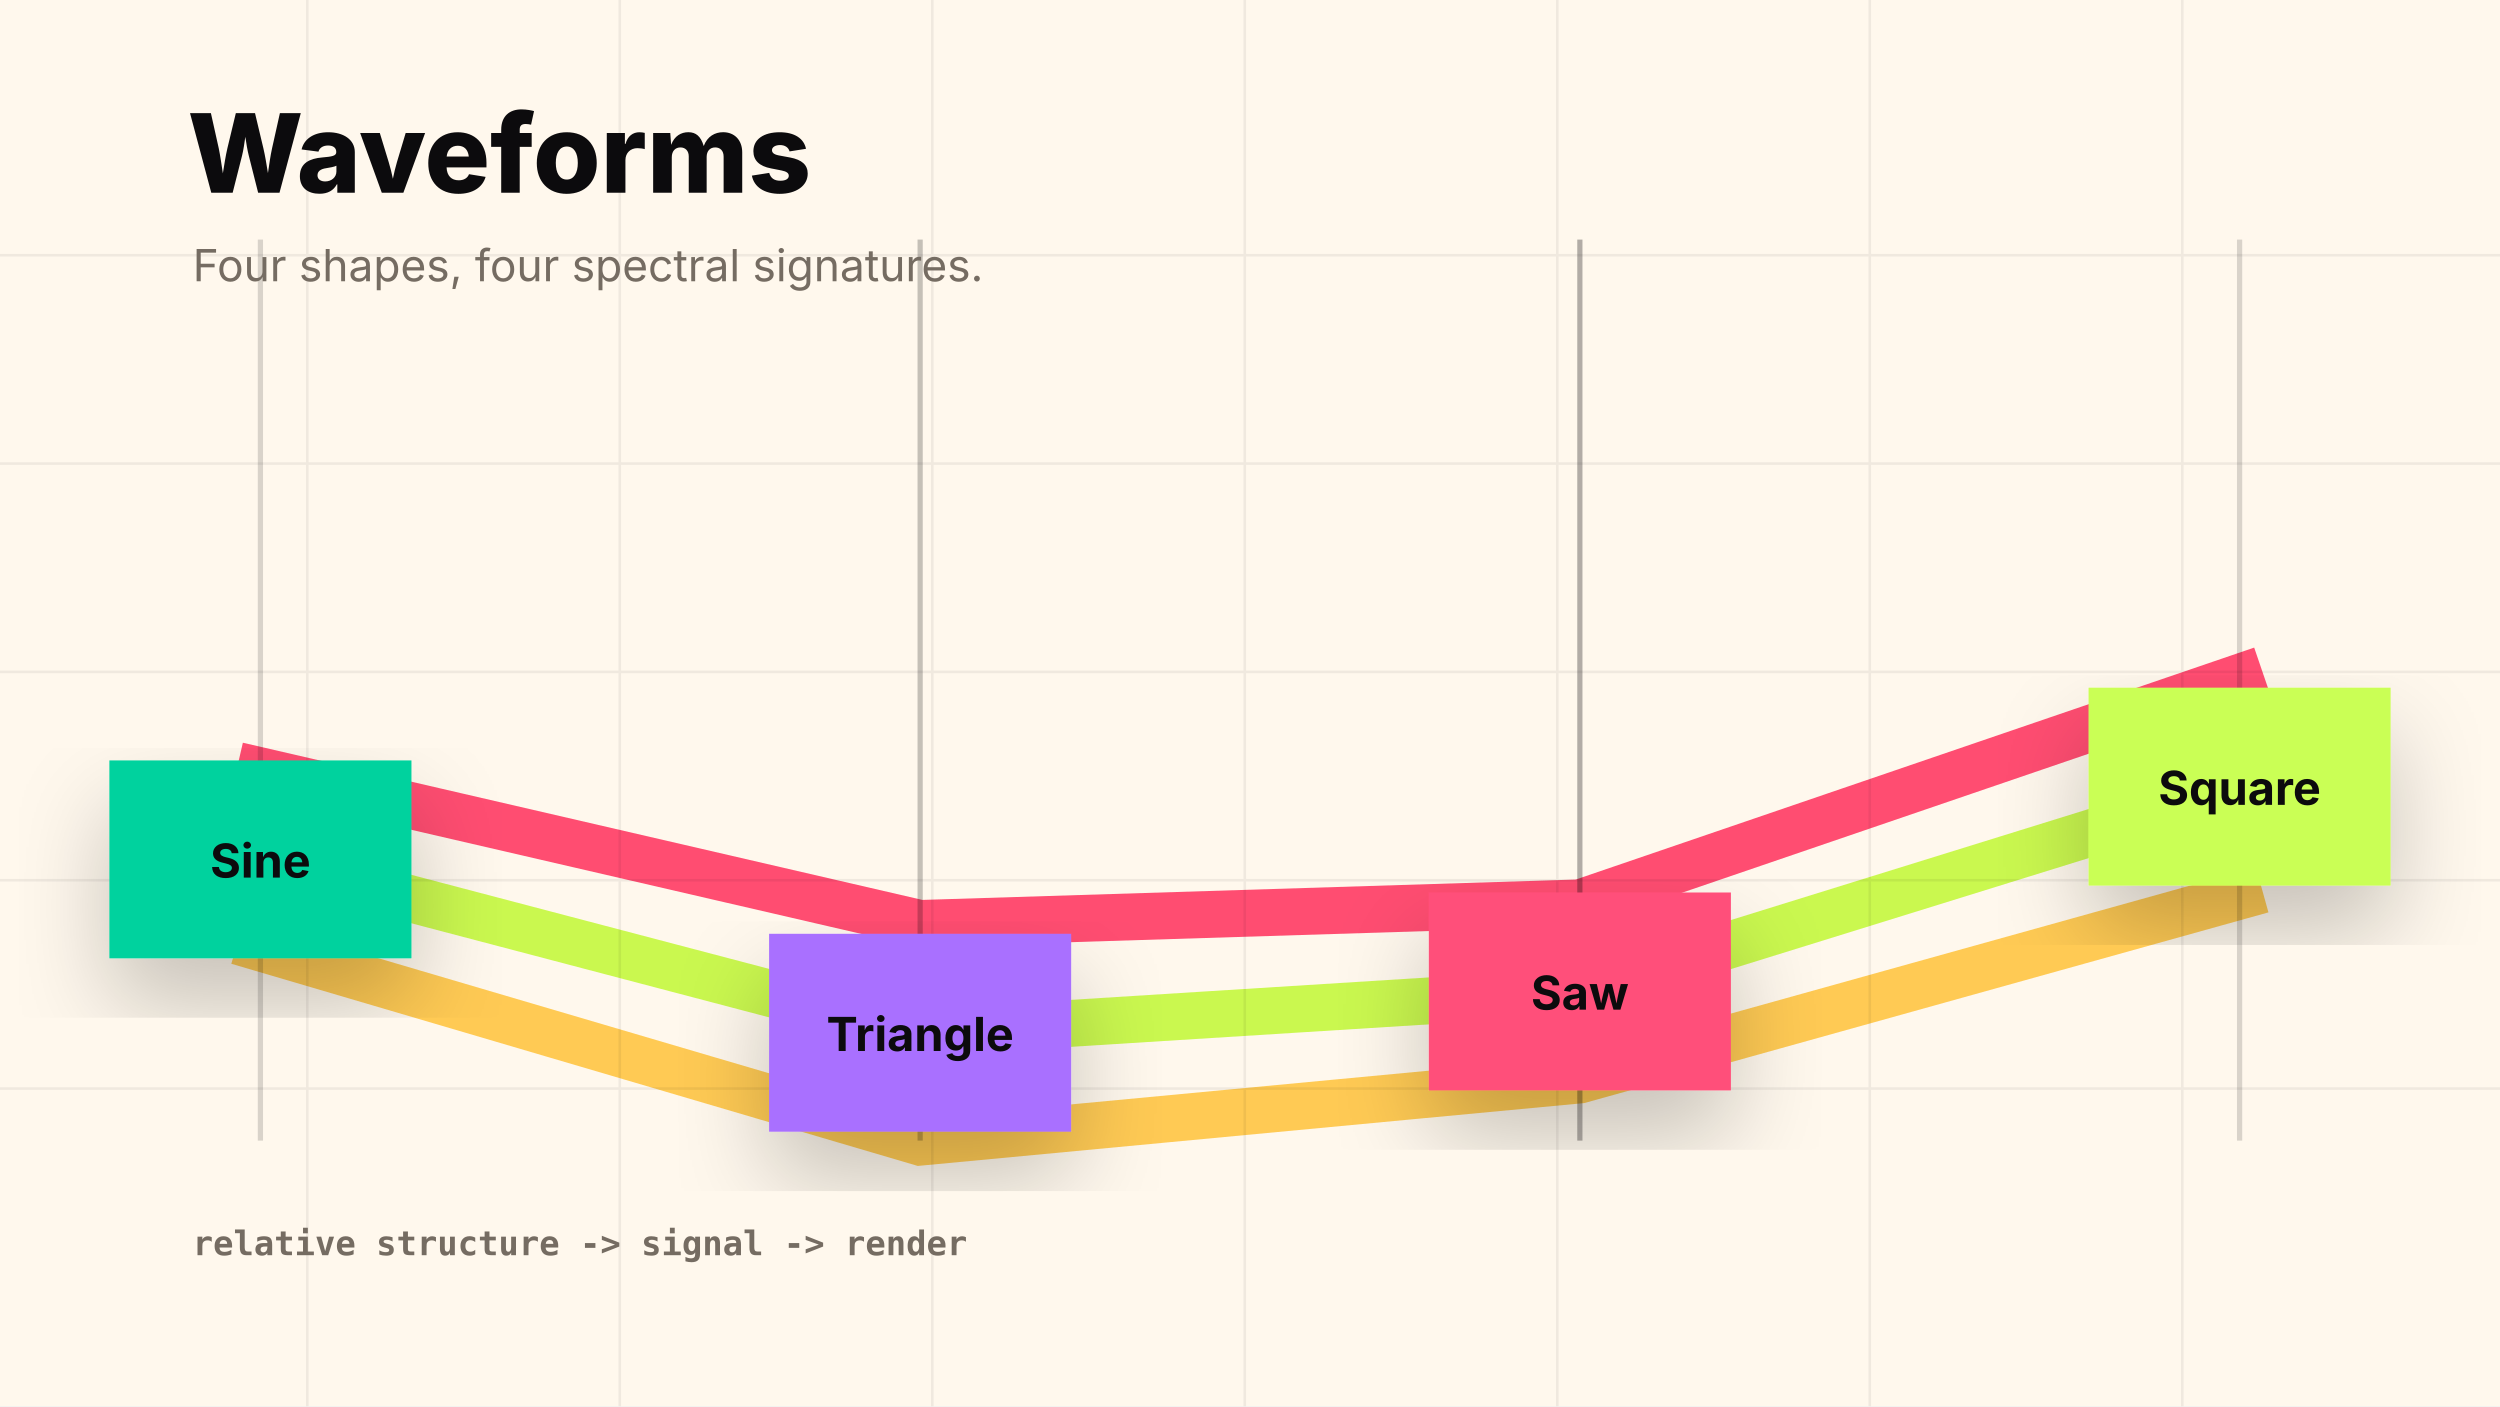
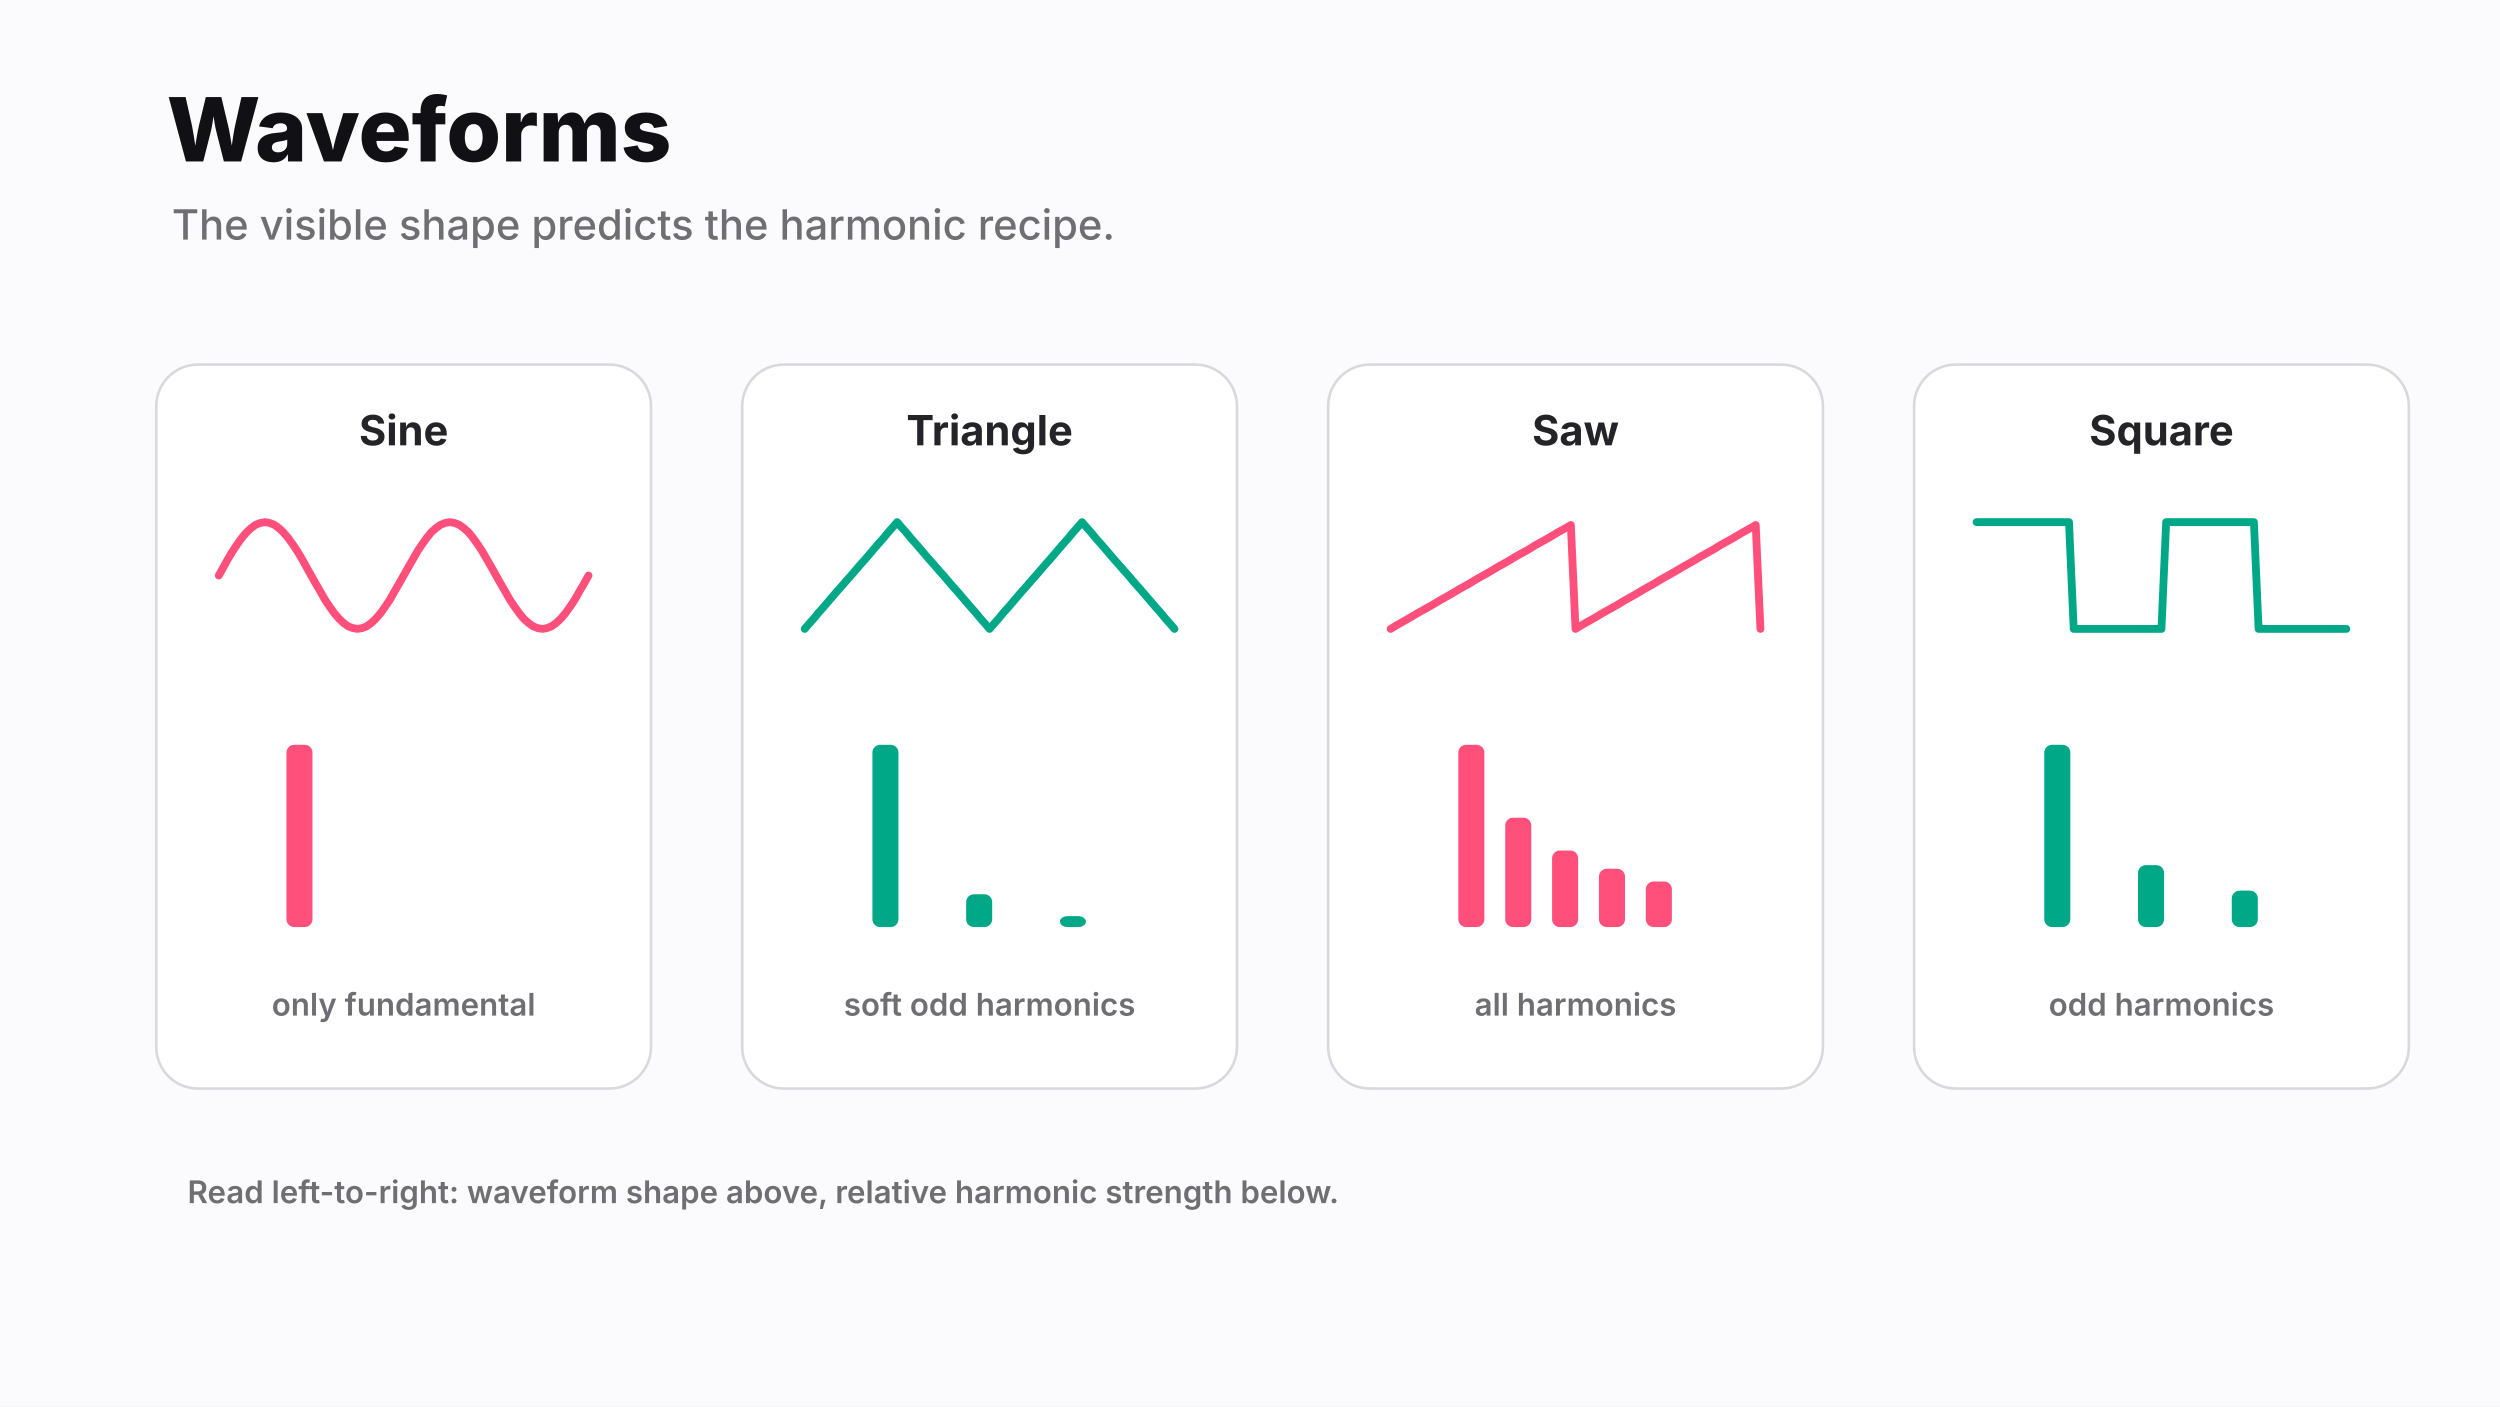
<svg xmlns="http://www.w3.org/2000/svg" viewBox="0 0 960 540" role="img" aria-labelledby="title desc">
+   <defs>
+     <marker id="arrow" viewBox="0 0 10 10" refX="9" refY="5" markerWidth="8" markerHeight="8" orient="auto">
+       <path d="M 0 0 L 10 5 L 0 10 Z" fill="context-stroke" />
+     </marker>
+   </defs>
  <style>
-   :root{color-scheme:light dark}.bg{fill:#fff8ed}.grid{stroke:#0c0b0d;stroke-opacity:.06}.ink{fill:#0c0b0d}.muted{fill:#756c62}.rail{fill:none;stroke-linecap:square;stroke-width:18;mix-blend-mode:multiply}.r0{stroke:#ff4f7a}.r1{stroke:#caff55}.r2{stroke:#ffd05a}.tick{fill:#0c0b0d}.node rect{filter:url(#soft)}.node text{fill:#0c0b0d;font:700 18px ui-sans-serif,-apple-system,BlinkMacSystemFont,'Segoe UI',sans-serif;text-anchor:middle}.mono{font:600 13px ui-monospace,SFMono-Regular,Menlo,monospace}@media(prefers-color-scheme:dark){.bg{fill:#08070a}.grid{stroke:#fff8ed;stroke-opacity:.07}.ink{fill:#fff8ed}.muted{fill:#b5aca1}.rail{mix-blend-mode:screen;opacity:.88}.tick{fill:#fff8ed}.node text{fill:#08070a}}
+ :root{color-scheme:light dark}.bg{fill:#fbfbfd}.panel{fill:#fff;stroke:#d8d8df}.soft{fill:#f2f2f7}.ink{fill:#17171b}.muted{fill:#6e6e73}.label{fill:#242428;font:650 16px -apple-system,BlinkMacSystemFont,"SF Pro Text","Segoe UI",sans-serif}.small{fill:#6e6e73;font:600 12px -apple-system,BlinkMacSystemFont,"SF Pro Text","Segoe UI",sans-serif}.title{fill:#111115;font:760 34px -apple-system,BlinkMacSystemFont,"SF Pro Display","Segoe UI",sans-serif}.desc{fill:#6e6e73;font:500 16px -apple-system,BlinkMacSystemFont,"SF Pro Text","Segoe UI",sans-serif}.mono{fill:#55555b;font:650 13px ui-monospace,SFMono-Regular,Menlo,monospace}.axis{stroke:#8e8e93;stroke-width:1.5}.arrow{stroke:#55555b;stroke-width:2.2;fill:none;marker-end:url(#arrow)}.line{fill:none;stroke:#17171b;stroke-width:3;stroke-linecap:round;stroke-linejoin:round}.hot{stroke:#ff4f7a}.mint{stroke:#00a887}.gold{stroke:#c78800}.violet{stroke:#8e6bff}.hotf{fill:#ff4f7a}.mintf{fill:#00a887}.goldf{fill:#f2a900}.violetf{fill:#8e6bff}.darkf{fill:#242428}.lightf{fill:#fff}.fade{opacity:.22}.fillHot{fill:#ff4f7a;opacity:.12}.fillMint{fill:#00a887;opacity:.13}.fillGold{fill:#f2a900;opacity:.16}.fillViolet{fill:#8e6bff;opacity:.13}.mid{text-anchor:middle}.right{text-anchor:end}@media(prefers-color-scheme:dark){.bg{fill:#08090d}.panel{fill:#121319;stroke:#2d2e36}.soft{fill:#1b1c23}.ink,.title{fill:#f5f5f7}.muted,.desc,.small,.mono{fill:#a1a1aa}.label{fill:#f1f1f4}.axis{stroke:#696a73}.arrow{stroke:#bbbcc6}.line{stroke:#f5f5f7}.darkf{fill:#f5f5f7}.lightf{fill:#121319}}
</style>
-   <defs>
-     <filter id="soft" x="-30%" y="-30%" width="160%" height="160%">
-       <feDropShadow dx="0" dy="18" stdDeviation="18" flood-color="#000" flood-opacity=".22" />
-     </filter>
-   </defs>
  <rect class="bg" width="960" height="540" />
-   <path class="grid" d="M0 98H960M0 178H960M0 258H960M0 338H960M0 418H960M118 0V540M238 0V540M358 0V540M478 0V540M598 0V540M718 0V540M838 0V540" />
-   <rect class="tick" x="99" y="92" width="2" height="346" opacity="0.16" />
-   <rect class="tick" x="352.333" y="92" width="2" height="346" opacity="0.24" />
-   <rect class="tick" x="605.667" y="92" width="2" height="346" opacity="0.32" />
-   <rect class="tick" x="859" y="92" width="2" height="346" opacity="0.16" />
-   <text class="ink" x="72" y="74" font-family="ui-sans-serif,-apple-system,BlinkMacSystemFont,'Segoe UI',sans-serif" font-size="42" font-weight="760">Waveforms</text>
-   <text class="muted" x="74" y="108" font-family="ui-sans-serif,-apple-system,BlinkMacSystemFont,'Segoe UI',sans-serif" font-size="17">Four shapes, four spectral signatures.</text>
-   <text class="muted mono" x="74" y="482">relative structure -&gt; signal -&gt; render</text>
-   <path class="rail r0" d="M 100.0 296.0 L 353.3 354.6 L 606.7 346.7 L 860.0 260.1" />
-   <path class="rail r1" d="M 100.0 330.0 L 353.3 396.6 L 606.7 380.7 L 860.0 302.1" />
-   <path class="rail r2" d="M 100.0 364.0 L 353.3 438.6 L 606.7 414.7 L 860.0 344.1" />
-   <g class="node" transform="translate(42 292)">
-     <rect fill="#00d29e" width="116" height="76" />
-     <text x="58" y="45">Sine</text>
-   </g>
-   <g class="node" transform="translate(295.3333 358.5716)">
-     <rect fill="#a970ff" width="116" height="76" />
-     <text x="58" y="45">Triangle</text>
-   </g>
-   <g class="node" transform="translate(548.6667 342.7176)">
-     <rect fill="#ff4f7a" width="116" height="76" />
-     <text x="58" y="45">Saw</text>
-   </g>
-   <g class="node" transform="translate(802 264.0675)">
-     <rect fill="#caff55" width="116" height="76" />
-     <text x="58" y="45">Square</text>
-   </g>
+   <text class="title" x="64" y="62">Waveforms</text>
+   <text class="desc" x="66" y="92">The visible shape predicts the harmonic recipe.</text>
+   <rect class="panel" x="60" y="140" width="190" height="278" rx="16" />
+   <text class="label mid" x="155" y="171">Sine</text>
+   <path class="line hot" d="M 84 221 L 85.8 217.8 L 87.5 214.7 L 89.3 211.7 L 91.1 209 L 92.9 206.5 L 94.7 204.4 L 96.4 202.8 L 98.2 201.5 L 100 200.8 L 101.8 200.5 L 103.5 200.8 L 105.3 201.5 L 107.1 202.8 L 108.8 204.4 L 110.6 206.5 L 112.4 209 L 114.2 211.7 L 116 214.7 L 117.7 217.8 L 119.5 221 L 121.3 224.2 L 123.1 227.3 L 124.8 230.3 L 126.6 233 L 128.4 235.5 L 130.2 237.6 L 131.9 239.2 L 133.7 240.5 L 135.5 241.2 L 137.3 241.5 L 139 241.2 L 140.8 240.5 L 142.6 239.2 L 144.3 237.6 L 146.1 235.5 L 147.9 233 L 149.7 230.3 L 151.4 227.3 L 153.2 224.2 L 155 221 L 156.8 217.8 L 158.6 214.7 L 160.3 211.7 L 162.1 209 L 163.9 206.5 L 165.6 204.4 L 167.4 202.8 L 169.2 201.5 L 171 200.8 L 172.8 200.5 L 174.5 200.8 L 176.3 201.5 L 178.1 202.8 L 179.9 204.4 L 181.6 206.5 L 183.4 209 L 185.2 211.7 L 186.9 214.7 L 188.7 217.8 L 190.5 221 L 192.3 224.2 L 194.1 227.3 L 195.8 230.3 L 197.6 233 L 199.4 235.5 L 201.1 237.6 L 202.9 239.2 L 204.7 240.5 L 206.5 241.2 L 208.3 241.5 L 210 241.2 L 211.8 240.5 L 213.6 239.2 L 215.3 237.6 L 217.1 235.5 L 218.9 233 L 220.7 230.3 L 222.4 227.3 L 224.2 224.2 L 226 221" />
+   <rect class="hotf" x="110" y="286" width="10" height="70" rx="3" />
+   <rect class="hotf" x="128" y="356" width="10" height="0" rx="3" />
+   <rect class="hotf" x="146" y="356" width="10" height="0" rx="3" />
+   <rect class="hotf" x="164" y="356" width="10" height="0" rx="3" />
+   <rect class="hotf" x="182" y="356" width="10" height="0" rx="3" />
+   <text class="small mid" x="155" y="390">only fundamental</text>
+   <rect class="panel" x="285" y="140" width="190" height="278" rx="16" />
+   <text class="label mid" x="380" y="171">Triangle</text>
+   <path class="line mint" d="M 309 241.5 L 310.8 239.4 L 312.6 237.4 L 314.3 235.3 L 316.1 233.3 L 317.9 231.2 L 319.6 229.2 L 321.4 227.1 L 323.2 225.1 L 325 223 L 326.8 221 L 328.5 219 L 330.3 216.9 L 332.1 214.9 L 333.9 212.8 L 335.6 210.8 L 337.4 208.7 L 339.2 206.7 L 340.9 204.6 L 342.7 202.6 L 344.5 200.5 L 346.3 202.6 L 348.1 204.6 L 349.8 206.7 L 351.6 208.7 L 353.4 210.8 L 355.1 212.8 L 356.9 214.9 L 358.7 216.9 L 360.5 219 L 362.3 221 L 364 223 L 365.8 225.1 L 367.6 227.1 L 369.4 229.2 L 371.1 231.2 L 372.9 233.3 L 374.7 235.3 L 376.4 237.4 L 378.2 239.4 L 380 241.5 L 381.8 239.4 L 383.6 237.4 L 385.3 235.3 L 387.1 233.3 L 388.9 231.2 L 390.6 229.2 L 392.4 227.1 L 394.2 225.1 L 396 223 L 397.8 221 L 399.5 219 L 401.3 216.9 L 403.1 214.9 L 404.9 212.8 L 406.6 210.8 L 408.4 208.7 L 410.2 206.7 L 411.9 204.6 L 413.7 202.6 L 415.5 200.5 L 417.3 202.6 L 419.1 204.6 L 420.8 206.7 L 422.6 208.7 L 424.4 210.8 L 426.1 212.8 L 427.9 214.9 L 429.7 216.9 L 431.5 219 L 433.3 221 L 435 223 L 436.8 225.1 L 438.6 227.1 L 440.4 229.2 L 442.1 231.2 L 443.9 233.3 L 445.7 235.3 L 447.4 237.4 L 449.2 239.4 L 451 241.5" />
+   <rect class="mintf" x="335" y="286" width="10" height="70" rx="3" />
+   <rect class="mintf" x="353" y="356" width="10" height="0" rx="3" />
+   <rect class="mintf" x="371" y="343.4" width="10" height="12.6" rx="3" />
+   <rect class="mintf" x="389" y="356" width="10" height="0" rx="3" />
+   <rect class="mintf" x="407" y="351.8" width="10" height="4.2" rx="3" />
+   <text class="small mid" x="380" y="390">soft odd harmonics</text>
+   <rect class="panel" x="510" y="140" width="190" height="278" rx="16" />
+   <text class="label mid" x="605" y="171">Saw</text>
+   <path class="line hot" d="M 534 241.5 L 535.8 240.4 L 537.5 239.4 L 539.3 238.4 L 541.1 237.4 L 542.9 236.3 L 544.6 235.3 L 546.4 234.3 L 548.2 233.3 L 550 232.3 L 551.8 231.2 L 553.5 230.2 L 555.3 229.2 L 557.1 228.2 L 558.9 227.1 L 560.6 226.1 L 562.4 225.1 L 564.2 224.1 L 566 223 L 567.7 222 L 569.5 221 L 571.3 220 L 573 219 L 574.8 217.9 L 576.6 216.9 L 578.4 215.9 L 580.1 214.9 L 581.9 213.8 L 583.7 212.8 L 585.5 211.8 L 587.3 210.8 L 589 209.7 L 590.8 208.7 L 592.6 207.7 L 594.4 206.7 L 596.1 205.7 L 597.9 204.6 L 599.7 203.6 L 601.5 202.6 L 603.2 201.6 L 605 241.5 L 606.8 240.4 L 608.5 239.4 L 610.3 238.4 L 612.1 237.4 L 613.9 236.3 L 615.6 235.3 L 617.4 234.3 L 619.2 233.3 L 621 232.3 L 622.8 231.2 L 624.5 230.2 L 626.3 229.2 L 628.1 228.2 L 629.9 227.1 L 631.6 226.1 L 633.4 225.1 L 635.2 224.1 L 637 223 L 638.7 222 L 640.5 221 L 642.3 220 L 644 219 L 645.8 217.9 L 647.6 216.9 L 649.4 215.9 L 651.1 214.9 L 652.9 213.8 L 654.7 212.8 L 656.5 211.8 L 658.3 210.8 L 660 209.7 L 661.8 208.7 L 663.6 207.7 L 665.4 206.7 L 667.1 205.7 L 668.9 204.6 L 670.7 203.6 L 672.5 202.6 L 674.2 201.6 L 676 241.5" />
+   <rect class="hotf" x="560" y="286" width="10" height="70" rx="3" />
+   <rect class="hotf" x="578" y="314" width="10" height="42" rx="3" />
+   <rect class="hotf" x="596" y="326.6" width="10" height="29.4" rx="3" />
+   <rect class="hotf" x="614" y="333.6" width="10" height="22.4" rx="3" />
+   <rect class="hotf" x="632" y="338.5" width="10" height="17.5" rx="3" />
+   <text class="small mid" x="605" y="390">all harmonics</text>
+   <rect class="panel" x="735" y="140" width="190" height="278" rx="16" />
+   <text class="label mid" x="830" y="171">Square</text>
+   <path class="line mint" d="M 759 200.5 L 760.8 200.5 L 762.5 200.5 L 764.3 200.5 L 766.1 200.5 L 767.9 200.5 L 769.6 200.5 L 771.4 200.5 L 773.2 200.5 L 775 200.5 L 776.8 200.5 L 778.5 200.5 L 780.3 200.5 L 782.1 200.5 L 783.9 200.5 L 785.6 200.5 L 787.4 200.5 L 789.2 200.5 L 791 200.5 L 792.7 200.5 L 794.5 200.5 L 796.3 241.5 L 798 241.5 L 799.8 241.5 L 801.6 241.5 L 803.4 241.5 L 805.1 241.5 L 806.9 241.5 L 808.7 241.5 L 810.5 241.5 L 812.3 241.5 L 814 241.5 L 815.8 241.5 L 817.6 241.5 L 819.4 241.5 L 821.1 241.5 L 822.9 241.5 L 824.7 241.5 L 826.5 241.5 L 828.2 241.5 L 830 241.5 L 831.8 200.5 L 833.5 200.5 L 835.3 200.5 L 837.1 200.5 L 838.9 200.5 L 840.6 200.5 L 842.4 200.5 L 844.2 200.5 L 846 200.5 L 847.8 200.5 L 849.5 200.5 L 851.3 200.5 L 853.1 200.5 L 854.9 200.5 L 856.6 200.5 L 858.4 200.5 L 860.2 200.5 L 862 200.5 L 863.7 200.5 L 865.5 200.5 L 867.3 241.5 L 869 241.5 L 870.8 241.5 L 872.6 241.5 L 874.4 241.5 L 876.1 241.5 L 877.9 241.5 L 879.7 241.5 L 881.5 241.5 L 883.3 241.5 L 885 241.5 L 886.8 241.5 L 888.6 241.5 L 890.4 241.5 L 892.1 241.5 L 893.9 241.5 L 895.7 241.5 L 897.5 241.5 L 899.2 241.5 L 901 241.5" />
+   <rect class="mintf" x="785" y="286" width="10" height="70" rx="3" />
+   <rect class="mintf" x="803" y="356" width="10" height="0" rx="3" />
+   <rect class="mintf" x="821" y="332.2" width="10" height="23.8" rx="3" />
+   <rect class="mintf" x="839" y="356" width="10" height="0" rx="3" />
+   <rect class="mintf" x="857" y="342" width="10" height="14" rx="3" />
+   <text class="small mid" x="830" y="390">odd harmonics</text>
+   <text class="small" x="72" y="462">Read left-to-right: waveform shape above, relative harmonic strength below.</text>
</svg>
